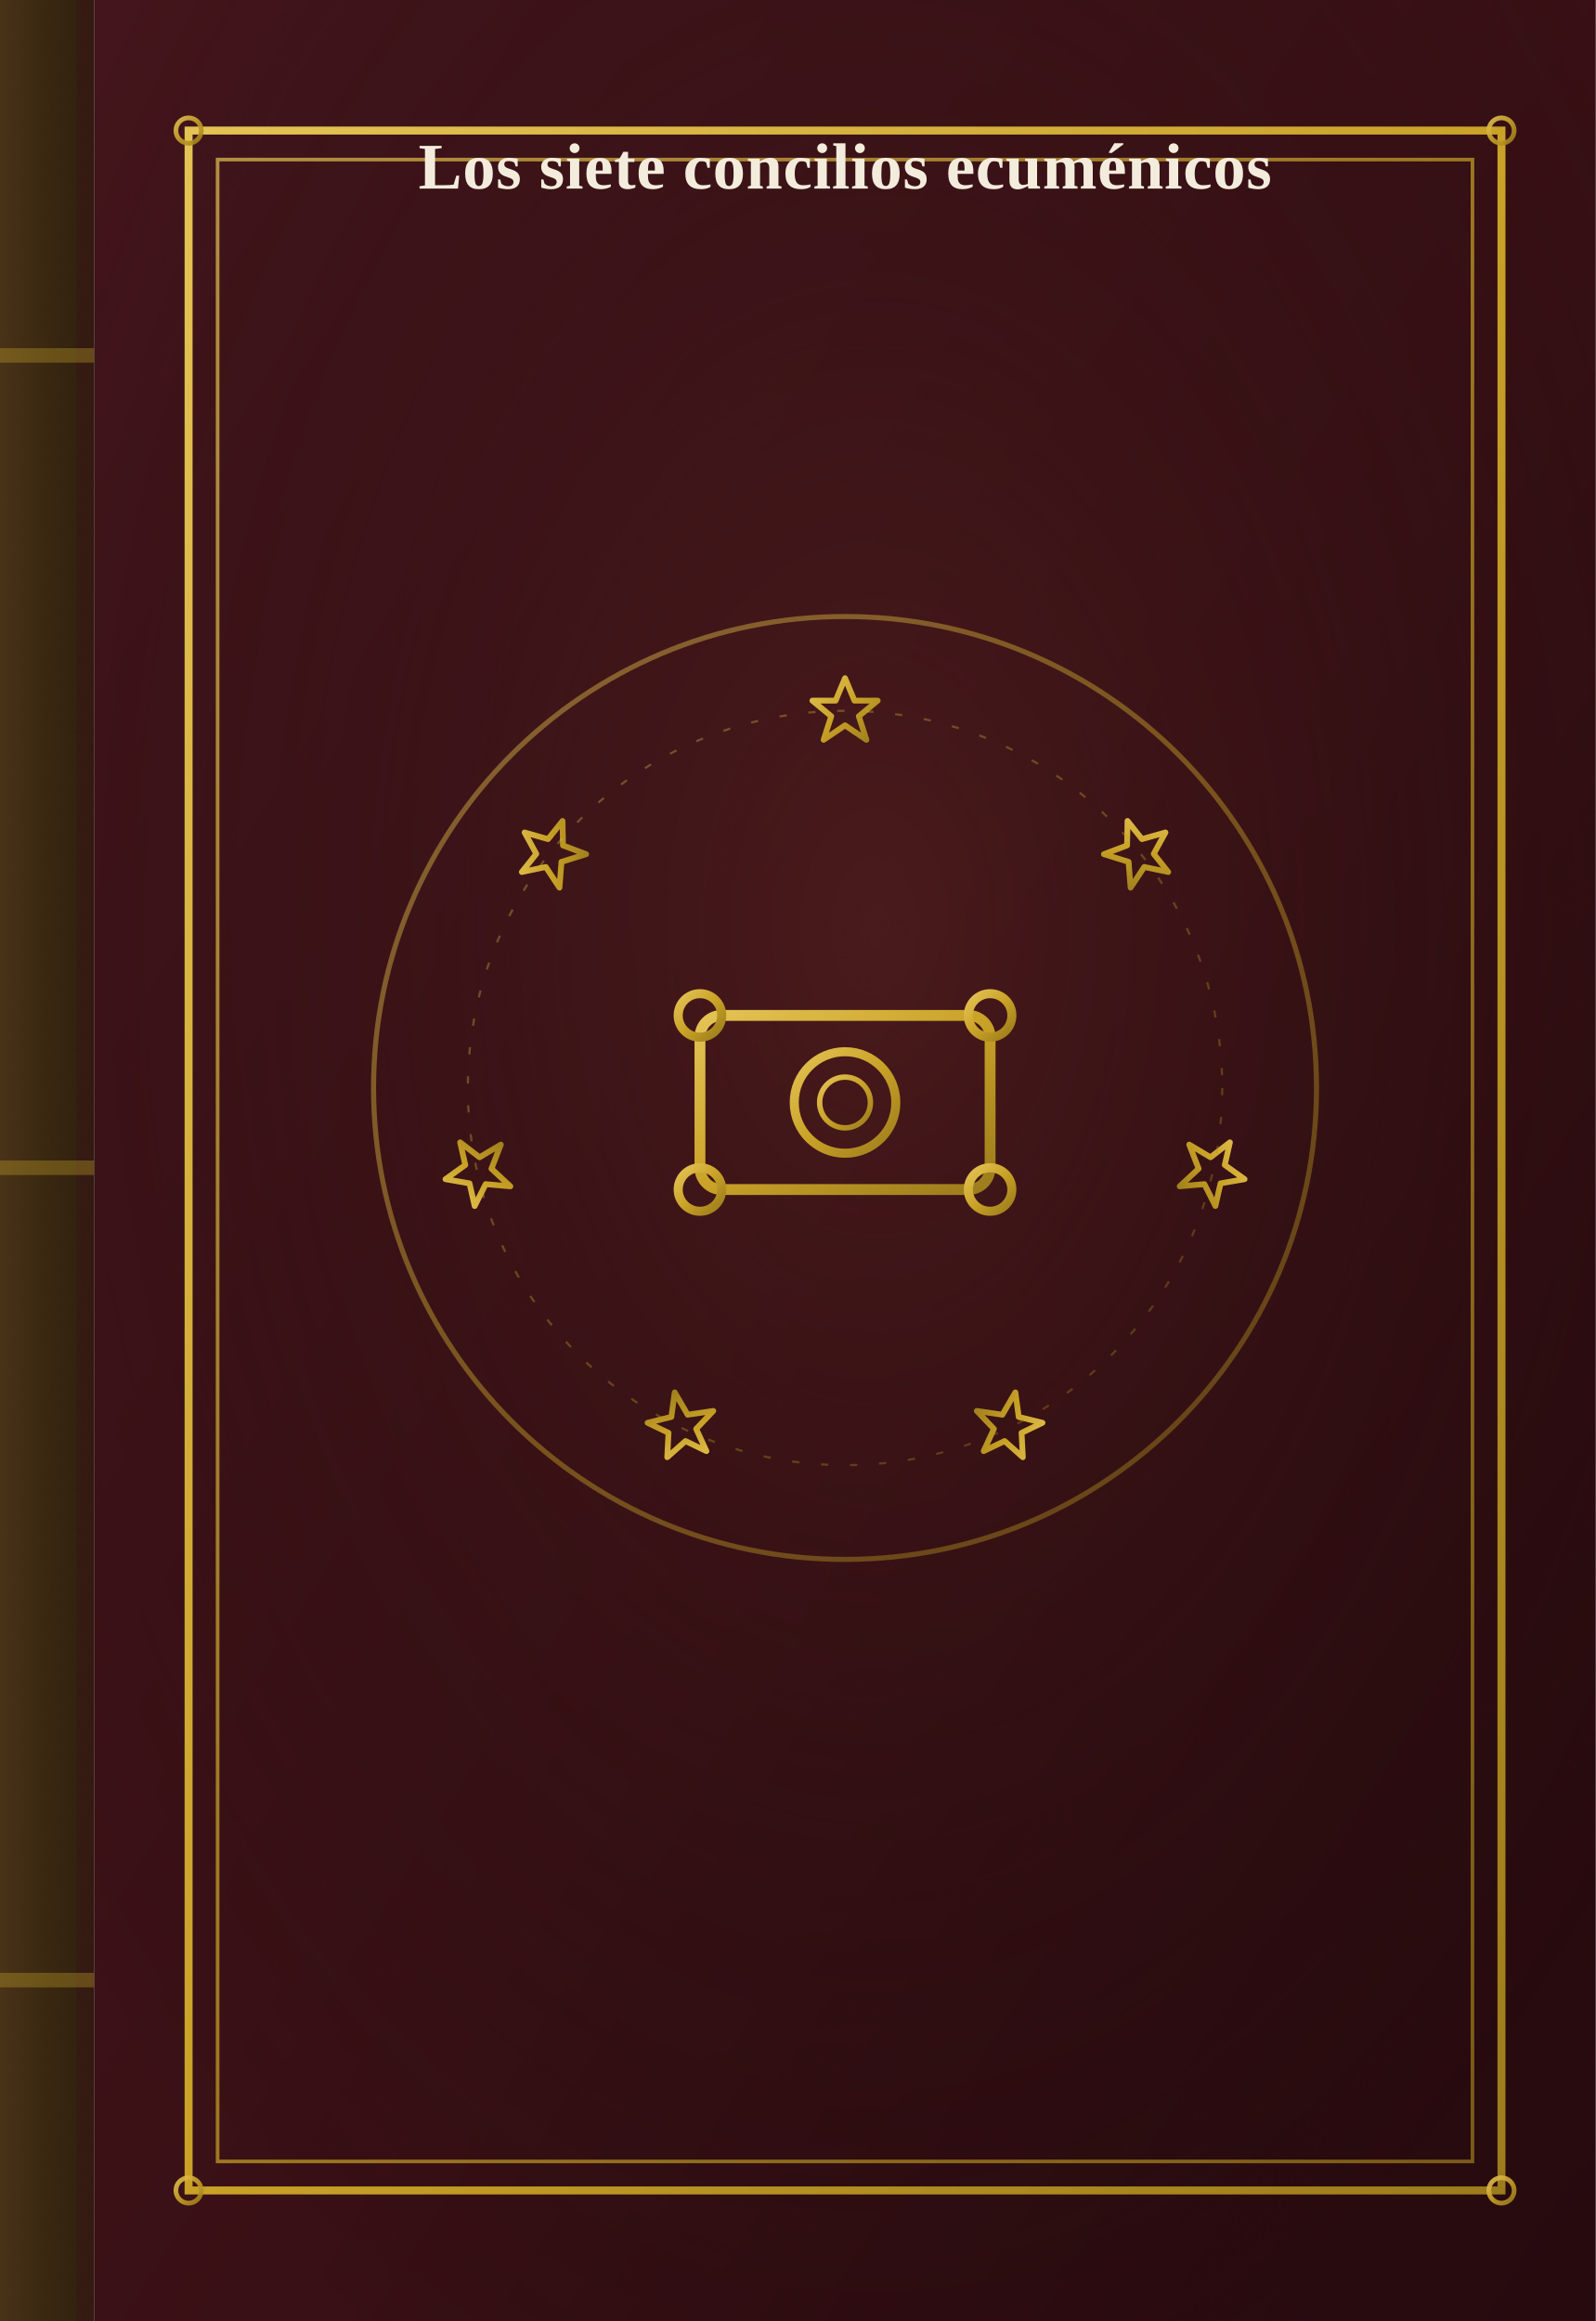
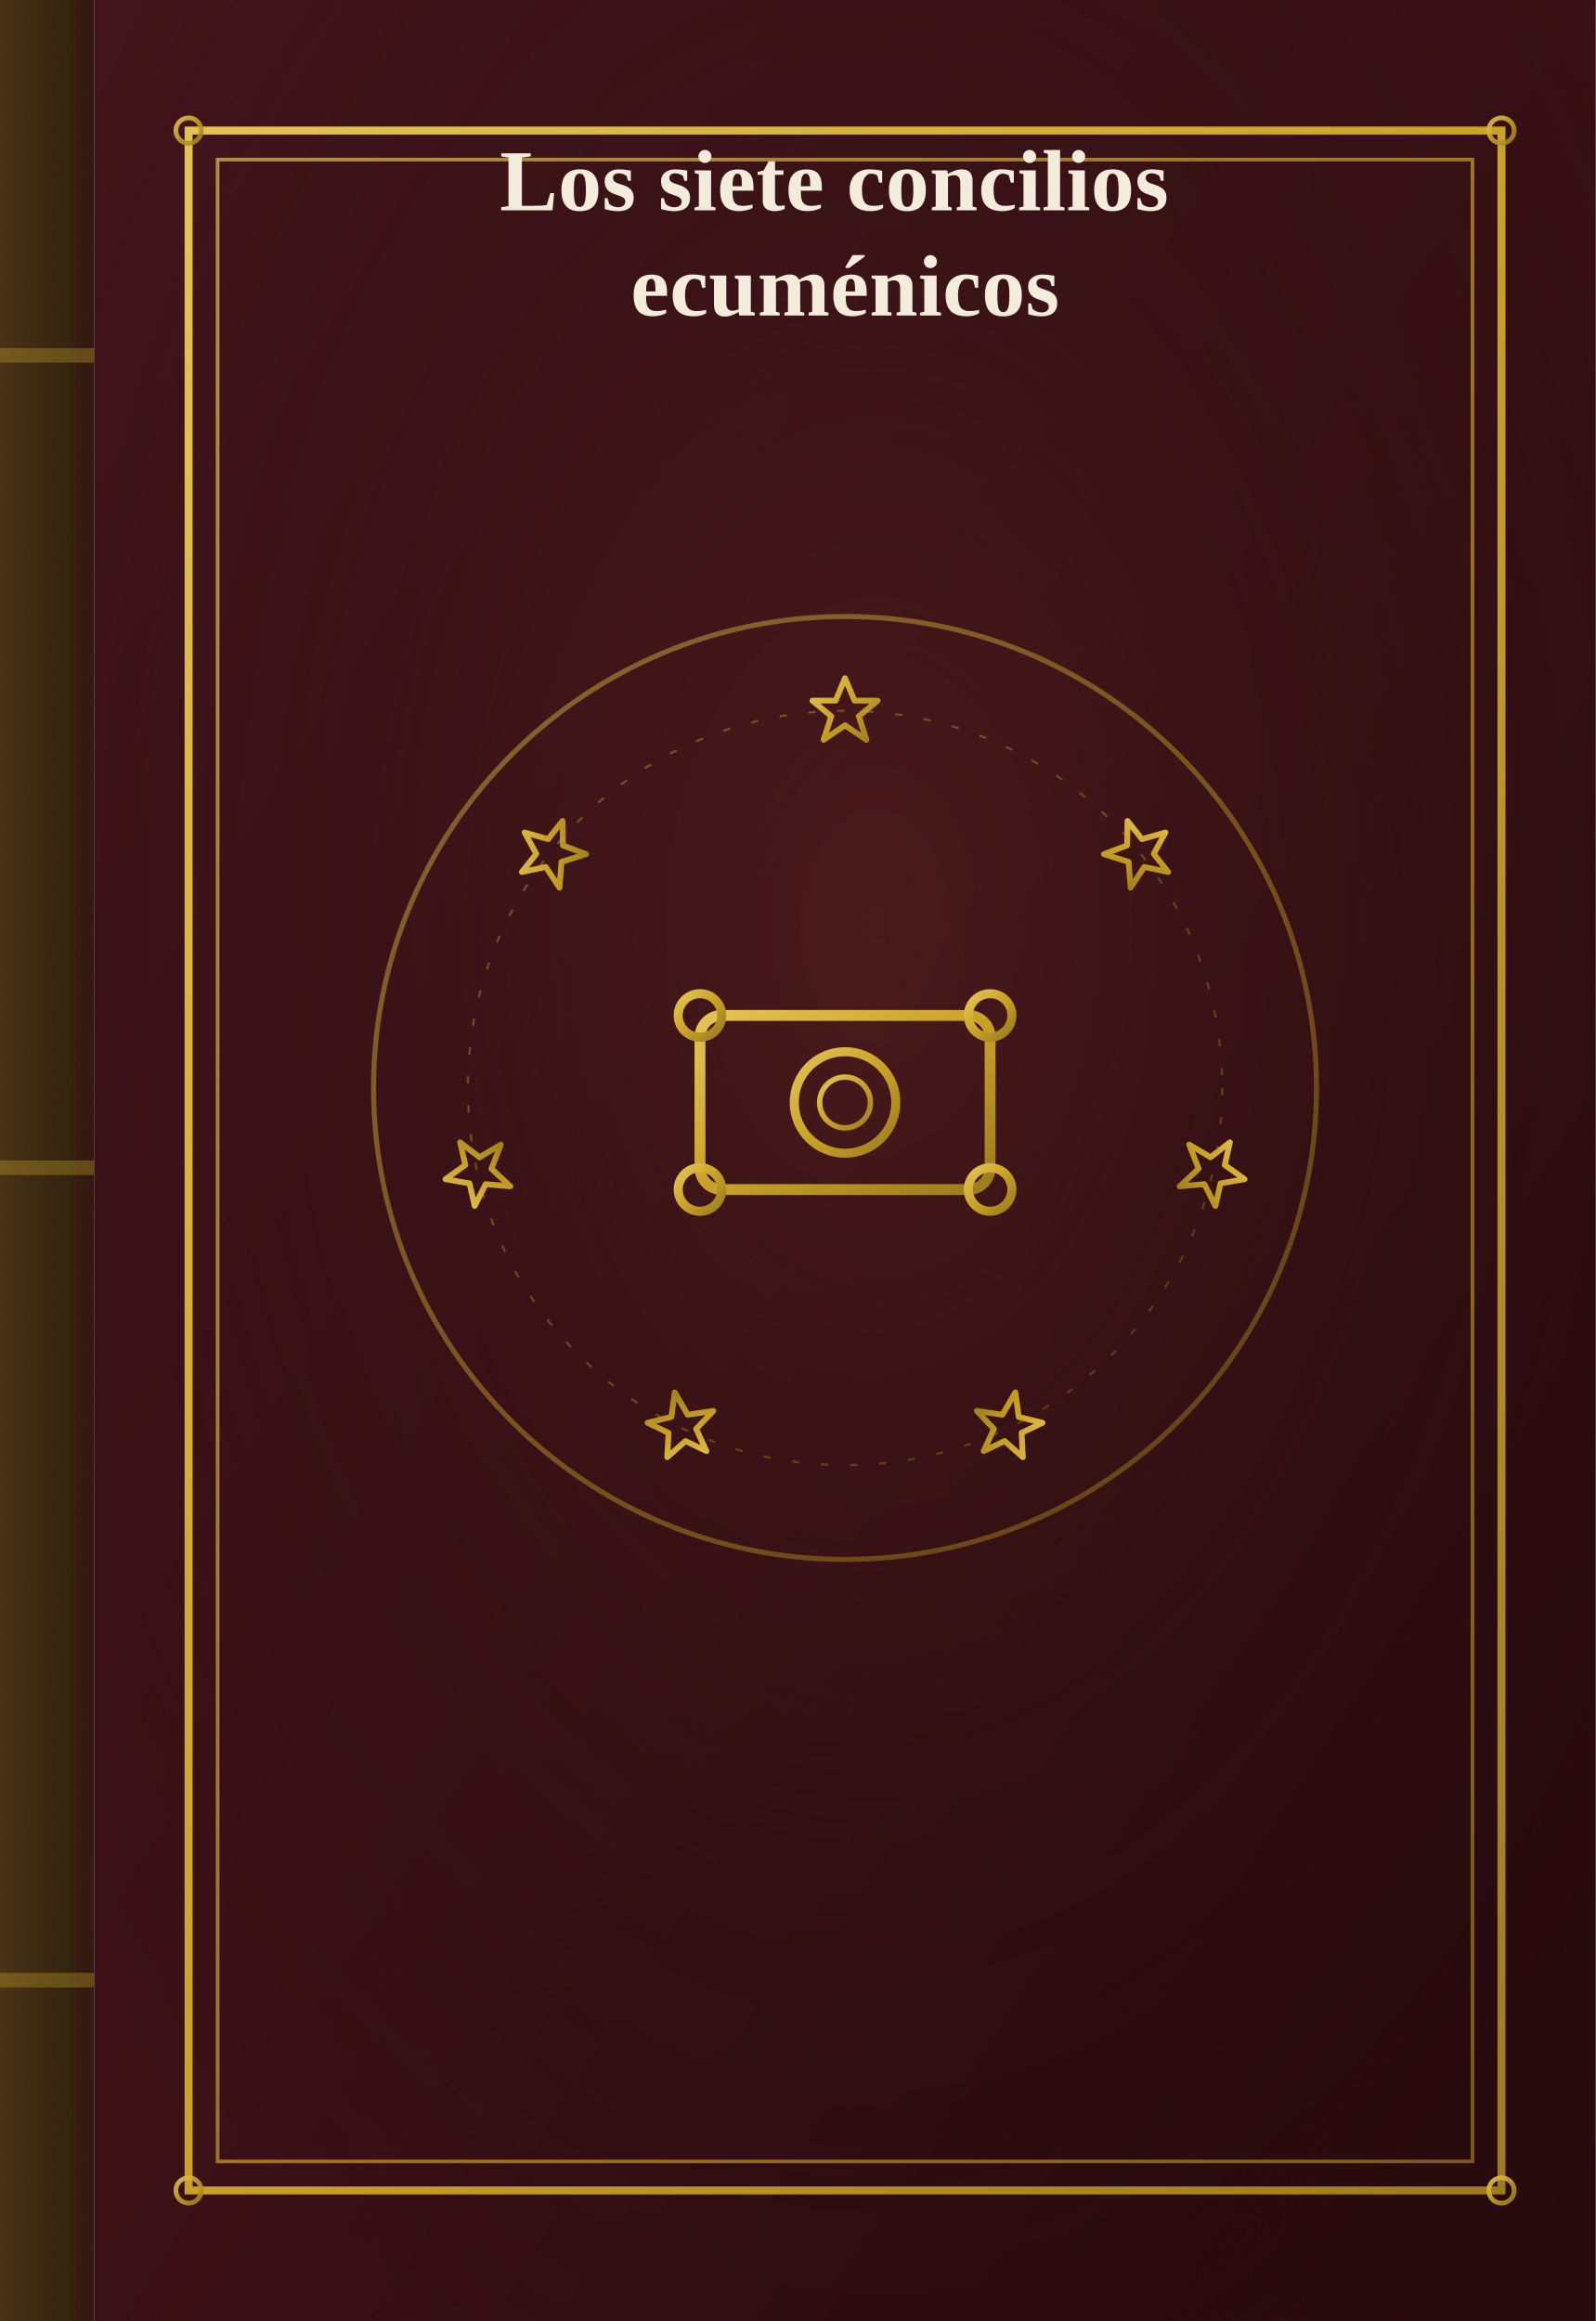
<svg xmlns="http://www.w3.org/2000/svg" width="440" height="640" viewBox="0 0 440 640">
  <defs>
    <linearGradient id="coverGrad" x1="0%" y1="0%" x2="100%" y2="100%">
      <stop offset="0%" stop-color="#47161D" />
      <stop offset="55%" stop-color="#3A1015" />
      <stop offset="100%" stop-color="#260A0E" />
    </linearGradient>
    <radialGradient id="vignette" cx="52%" cy="40%" r="70%">
      <stop offset="0%" stop-color="#5A2422" stop-opacity="0.5" />
      <stop offset="100%" stop-color="#000000" stop-opacity="0" />
    </radialGradient>
    <linearGradient id="spineGrad" x1="0%" y1="0%" x2="100%" y2="0%">
      <stop offset="0%" stop-color="#4A3418" />
      <stop offset="50%" stop-color="#3A2810" />
      <stop offset="100%" stop-color="#2E2110" />
    </linearGradient>
    <linearGradient id="goldLine" x1="0%" y1="0%" x2="100%" y2="100%">
      <stop offset="0%" stop-color="#E4C355" />
      <stop offset="50%" stop-color="#C9A227" />
      <stop offset="100%" stop-color="#9C7C1C" />
    </linearGradient>
    <filter id="softGrain">
      <feTurbulence type="fractalNoise" baseFrequency="0.9" numOctaves="2" result="noise" />
      <feColorMatrix in="noise" type="matrix" values="0 0 0 0 0  0 0 0 0 0  0 0 0 0 0  0 0 0 0.03 0" />
    </filter>
  </defs>
  <rect x="0" y="0" width="26" height="640" fill="url(#spineGrad)" />
  <rect x="21" y="0" width="5" height="640" fill="#3A1414" opacity="0.5" />
  <rect x="0" y="96" width="26" height="4" fill="#C9A227" opacity="0.35" />
  <rect x="0" y="320" width="26" height="4" fill="#C9A227" opacity="0.35" />
  <rect x="0" y="544" width="26" height="4" fill="#C9A227" opacity="0.35" />
  <rect x="26" y="0" width="414" height="640" fill="url(#coverGrad)" />
  <rect x="26" y="0" width="414" height="640" fill="url(#vignette)" />
  <rect x="26" y="0" width="414" height="640" filter="url(#softGrain)" />
  <rect x="52" y="36" width="362" height="568" fill="none" stroke="url(#goldLine)" stroke-width="2.2" />
  <rect x="60" y="44" width="346" height="552" fill="none" stroke="url(#goldLine)" stroke-width="1" opacity="0.7" />
  <g stroke="url(#goldLine)" stroke-width="1.3" fill="none" opacity="0.9">
    <circle cx="52" cy="36" r="3.5" />
    <circle cx="414" cy="36" r="3.5" />
    <circle cx="52" cy="604" r="3.5" />
    <circle cx="414" cy="604" r="3.5" />
  </g>
-   <text x="233" y="52" text-anchor="middle" fill="#F3ECDC" font-family="Georgia, 'Times New Roman', serif" font-size="18" font-weight="700" letter-spacing="0.2">
-     <tspan x="233" dy="0">Los siete concilios ecuménicos</tspan>
+   <text x="233" y="58" text-anchor="middle" fill="#F3ECDC" font-family="Georgia, 'Times New Roman', serif" font-size="24" font-weight="700" letter-spacing="0.1">
+     <tspan x="233" dy="0">Los siete concilios</tspan>
+     <tspan x="233" dy="29">ecuménicos</tspan>
  </text>
-   <line x1="80" y1="68" x2="386" y2="68" stroke="url(#goldLine)" stroke-width="0.8" opacity="0.45" />
+   <line x1="70" y1="105" x2="396" y2="105" stroke="url(#goldLine)" stroke-width="0.8" opacity="0.45" />
  <g transform="translate(233,300)">
    <circle r="130" fill="none" stroke="url(#goldLine)" stroke-width="1.4" opacity="0.45" />
    <g stroke="url(#goldLine)" fill="none" stroke-width="1.6" stroke-linejoin="round">
      <g transform="translate(0,-104)">
        <path d="M0,-9 L2.6,-2.8 L9,-2.8 L3.8,1.5 L5.9,8 L0,4 L-5.9,8 L-3.8,1.5 L-9,-2.8 L-2.6,-2.8 Z" />
      </g>
      <g transform="rotate(51.43) translate(0,-104)">
        <path d="M0,-9 L2.6,-2.8 L9,-2.8 L3.8,1.5 L5.9,8 L0,4 L-5.9,8 L-3.8,1.5 L-9,-2.8 L-2.6,-2.8 Z" />
      </g>
      <g transform="rotate(102.86) translate(0,-104)">
        <path d="M0,-9 L2.6,-2.8 L9,-2.8 L3.8,1.5 L5.9,8 L0,4 L-5.9,8 L-3.8,1.5 L-9,-2.8 L-2.6,-2.8 Z" />
      </g>
      <g transform="rotate(154.29) translate(0,-104)">
        <path d="M0,-9 L2.6,-2.8 L9,-2.8 L3.8,1.5 L5.9,8 L0,4 L-5.9,8 L-3.8,1.5 L-9,-2.8 L-2.6,-2.8 Z" />
      </g>
      <g transform="rotate(205.71) translate(0,-104)">
        <path d="M0,-9 L2.6,-2.8 L9,-2.8 L3.8,1.5 L5.9,8 L0,4 L-5.9,8 L-3.8,1.5 L-9,-2.8 L-2.6,-2.8 Z" />
      </g>
      <g transform="rotate(257.14) translate(0,-104)">
        <path d="M0,-9 L2.6,-2.8 L9,-2.8 L3.8,1.5 L5.9,8 L0,4 L-5.9,8 L-3.8,1.5 L-9,-2.8 L-2.6,-2.8 Z" />
      </g>
      <g transform="rotate(308.57) translate(0,-104)">
        <path d="M0,-9 L2.6,-2.8 L9,-2.8 L3.8,1.5 L5.9,8 L0,4 L-5.9,8 L-3.8,1.5 L-9,-2.8 L-2.6,-2.8 Z" />
      </g>
    </g>
    <circle r="104" fill="none" stroke="url(#goldLine)" stroke-width="0.6" opacity="0.35" stroke-dasharray="2 6" />
    <g transform="translate(0,4)">
      <rect x="-40" y="-24" width="80" height="48" rx="6" fill="none" stroke="url(#goldLine)" stroke-width="3" />
      <circle cx="-40" cy="-24" r="6" fill="none" stroke="url(#goldLine)" stroke-width="2.5" />
      <circle cx="-40" cy="24" r="6" fill="none" stroke="url(#goldLine)" stroke-width="2.5" />
      <circle cx="40" cy="-24" r="6" fill="none" stroke="url(#goldLine)" stroke-width="2.5" />
      <circle cx="40" cy="24" r="6" fill="none" stroke="url(#goldLine)" stroke-width="2.5" />
      <circle r="14" fill="none" stroke="url(#goldLine)" stroke-width="2.5" />
      <circle r="7" fill="none" stroke="url(#goldLine)" stroke-width="1.5" />
    </g>
  </g>
  <line x1="120" y1="500" x2="346" y2="500" stroke="url(#goldLine)" stroke-width="1" opacity="0.4" />
</svg>
